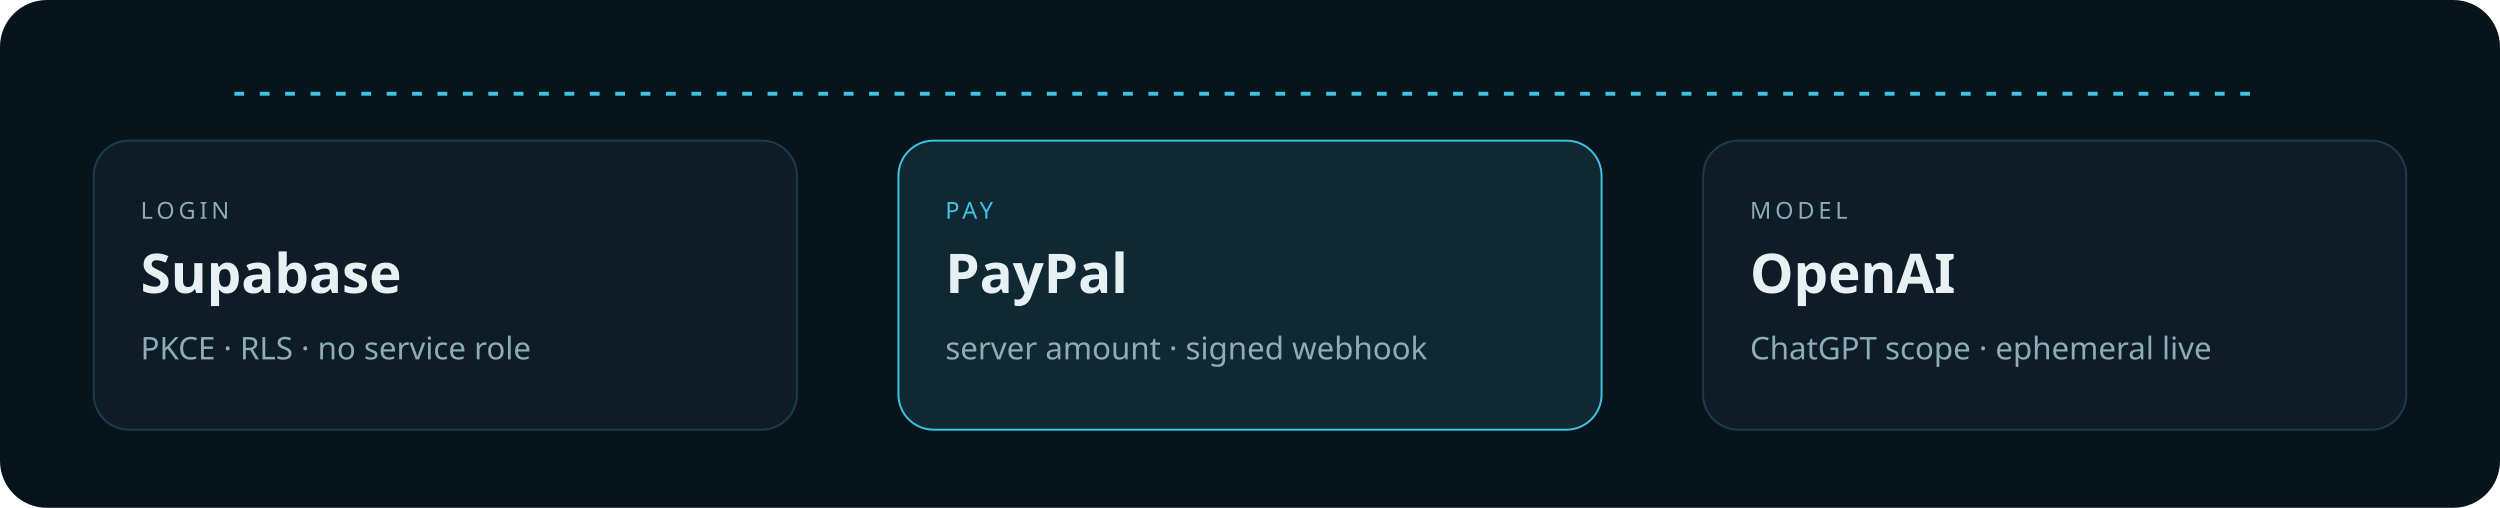
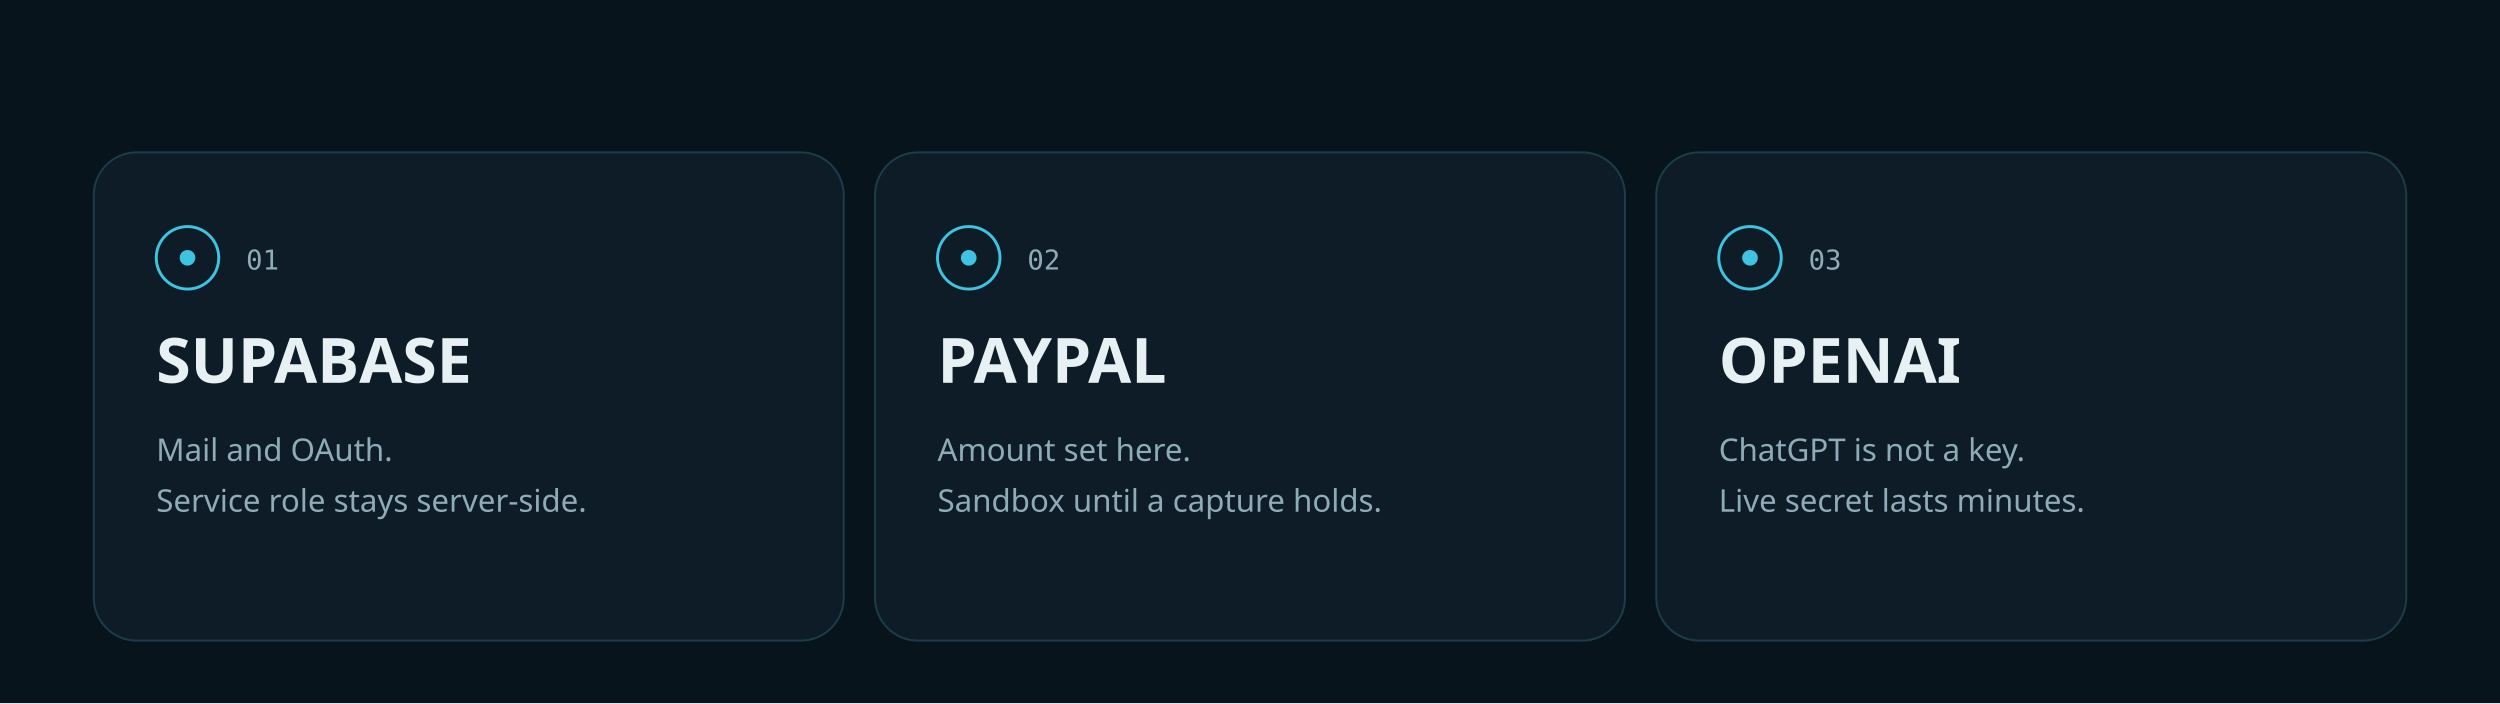
- <svg xmlns="http://www.w3.org/2000/svg" viewBox="0 0 1280 260" role="img">
+ <svg xmlns="http://www.w3.org/2000/svg" viewBox="0 0 1280 360" role="img">
  <defs>
    <style>
-       .flow { stroke-dasharray: 5 8; animation: flow 2.4s linear infinite; }
-       @keyframes flow { to { stroke-dashoffset: -52; } }
-       @media (prefers-reduced-motion: reduce) { .flow { animation: none; } }
-     </style>
+   .flow { stroke-dasharray: 5 9; animation: flow 2.8s linear infinite; }
+   .blink { animation: blink 1.15s steps(1) infinite; }
+   .pulse { animation: pulse 2.8s ease-in-out infinite; }
+   @keyframes flow { to { stroke-dashoffset: -56; } }
+   @keyframes blink { 50% { opacity: 0; } }
+   @keyframes pulse { 0%,100% { opacity: .45; } 50% { opacity: 1; } }
+   @media (prefers-reduced-motion: reduce) { .flow, .blink, .pulse { animation: none; } }
+ </style>
+     <linearGradient id="wash" x1="0" y1="0" x2="1" y2="1">
+       <stop offset="0" stop-color="#3EC4E0" stop-opacity=".16" />
+       <stop offset=".55" stop-color="#3EC4E0" stop-opacity="0" />
+     </linearGradient>
  </defs>
-   <rect width="1280" height="260" rx="24" fill="#07141C" />
-   <line class="flow" x1="120" y1="48" x2="1160" y2="48" stroke="#3EC4E0" stroke-width="2" />
-   <g font-family="ui-sans-serif, system-ui, sans-serif">
-     <g>
-       <rect x="48" y="72" width="360" height="148" rx="18" fill="#0D1C26" stroke="#1D3C4A" />
-       <text x="72" y="112" font-size="12" letter-spacing="2" fill="#8EACB8">LOGIN</text>
-       <text x="72" y="150" font-size="28" font-weight="680" fill="#E7F1F4">Supabase</text>
-       <text x="72" y="184" font-size="16" fill="#8EACB8">PKCE · RLS · no service role</text>
-     </g>
-     <g>
-       <rect x="460" y="72" width="360" height="148" rx="18" fill="#102833" stroke="#3EC4E0" />
-       <text x="484" y="112" font-size="12" letter-spacing="2" fill="#3EC4E0">PAY</text>
-       <text x="484" y="150" font-size="28" font-weight="680" fill="#E7F1F4">PayPal</text>
-       <text x="484" y="184" font-size="16" fill="#8EACB8">server amount · signed webhook</text>
-     </g>
-     <g>
-       <rect x="872" y="72" width="360" height="148" rx="18" fill="#0D1C26" stroke="#1D3C4A" />
-       <text x="896" y="112" font-size="12" letter-spacing="2" fill="#8EACB8">MODEL</text>
-       <text x="896" y="150" font-size="28" font-weight="680" fill="#E7F1F4">OpenAI</text>
-       <text x="896" y="184" font-size="16" fill="#8EACB8">ChatGPT scope · ephemeral live</text>
-     </g>
-   </g>
+   <rect width="1280" height="360" fill="#07141C" />
+   <rect x="48" y="78" width="384" height="250" rx="22" fill="#0D1C26" stroke="#1D3C4A" />
+   <circle cx="96" cy="132" r="16" fill="none" stroke="#3EC4E0" stroke-width="1.5" />
+   <circle class="pulse" cx="96" cy="132" r="4" fill="#3EC4E0" />
+   <text x="126" y="138" font-family="ui-monospace,monospace" font-size="14" fill="#8EACB8">01</text>
+   <text x="80" y="196" font-family="ui-sans-serif,system-ui,sans-serif" font-size="32" font-weight="680" fill="#E7F1F4">SUPABASE</text>
+   <text x="80" y="236" font-family="ui-sans-serif,system-ui,sans-serif" font-size="16" fill="#8EACB8">Mail and OAuth.</text>
+   <text x="80" y="262" font-family="ui-sans-serif,system-ui,sans-serif" font-size="16" fill="#8EACB8">Service role stays server-side.</text>
+   <rect x="448" y="78" width="384" height="250" rx="22" fill="#0D1C26" stroke="#1D3C4A" />
+   <circle cx="496" cy="132" r="16" fill="none" stroke="#3EC4E0" stroke-width="1.5" />
+   <circle class="pulse" cx="496" cy="132" r="4" fill="#3EC4E0" />
+   <text x="526" y="138" font-family="ui-monospace,monospace" font-size="14" fill="#8EACB8">02</text>
+   <text x="480" y="196" font-family="ui-sans-serif,system-ui,sans-serif" font-size="32" font-weight="680" fill="#E7F1F4">PAYPAL</text>
+   <text x="480" y="236" font-family="ui-sans-serif,system-ui,sans-serif" font-size="16" fill="#8EACB8">Amount set here.</text>
+   <text x="480" y="262" font-family="ui-sans-serif,system-ui,sans-serif" font-size="16" fill="#8EACB8">Sandbox until a capture holds.</text>
+   <rect x="848" y="78" width="384" height="250" rx="22" fill="#0D1C26" stroke="#1D3C4A" />
+   <circle cx="896" cy="132" r="16" fill="none" stroke="#3EC4E0" stroke-width="1.5" />
+   <circle class="pulse" cx="896" cy="132" r="4" fill="#3EC4E0" />
+   <text x="926" y="138" font-family="ui-monospace,monospace" font-size="14" fill="#8EACB8">03</text>
+   <text x="880" y="196" font-family="ui-sans-serif,system-ui,sans-serif" font-size="32" font-weight="680" fill="#E7F1F4">OPENAI</text>
+   <text x="880" y="236" font-family="ui-sans-serif,system-ui,sans-serif" font-size="16" fill="#8EACB8">ChatGPT is not a key.</text>
+   <text x="880" y="262" font-family="ui-sans-serif,system-ui,sans-serif" font-size="16" fill="#8EACB8">Live secret lasts minutes.</text>
</svg>
